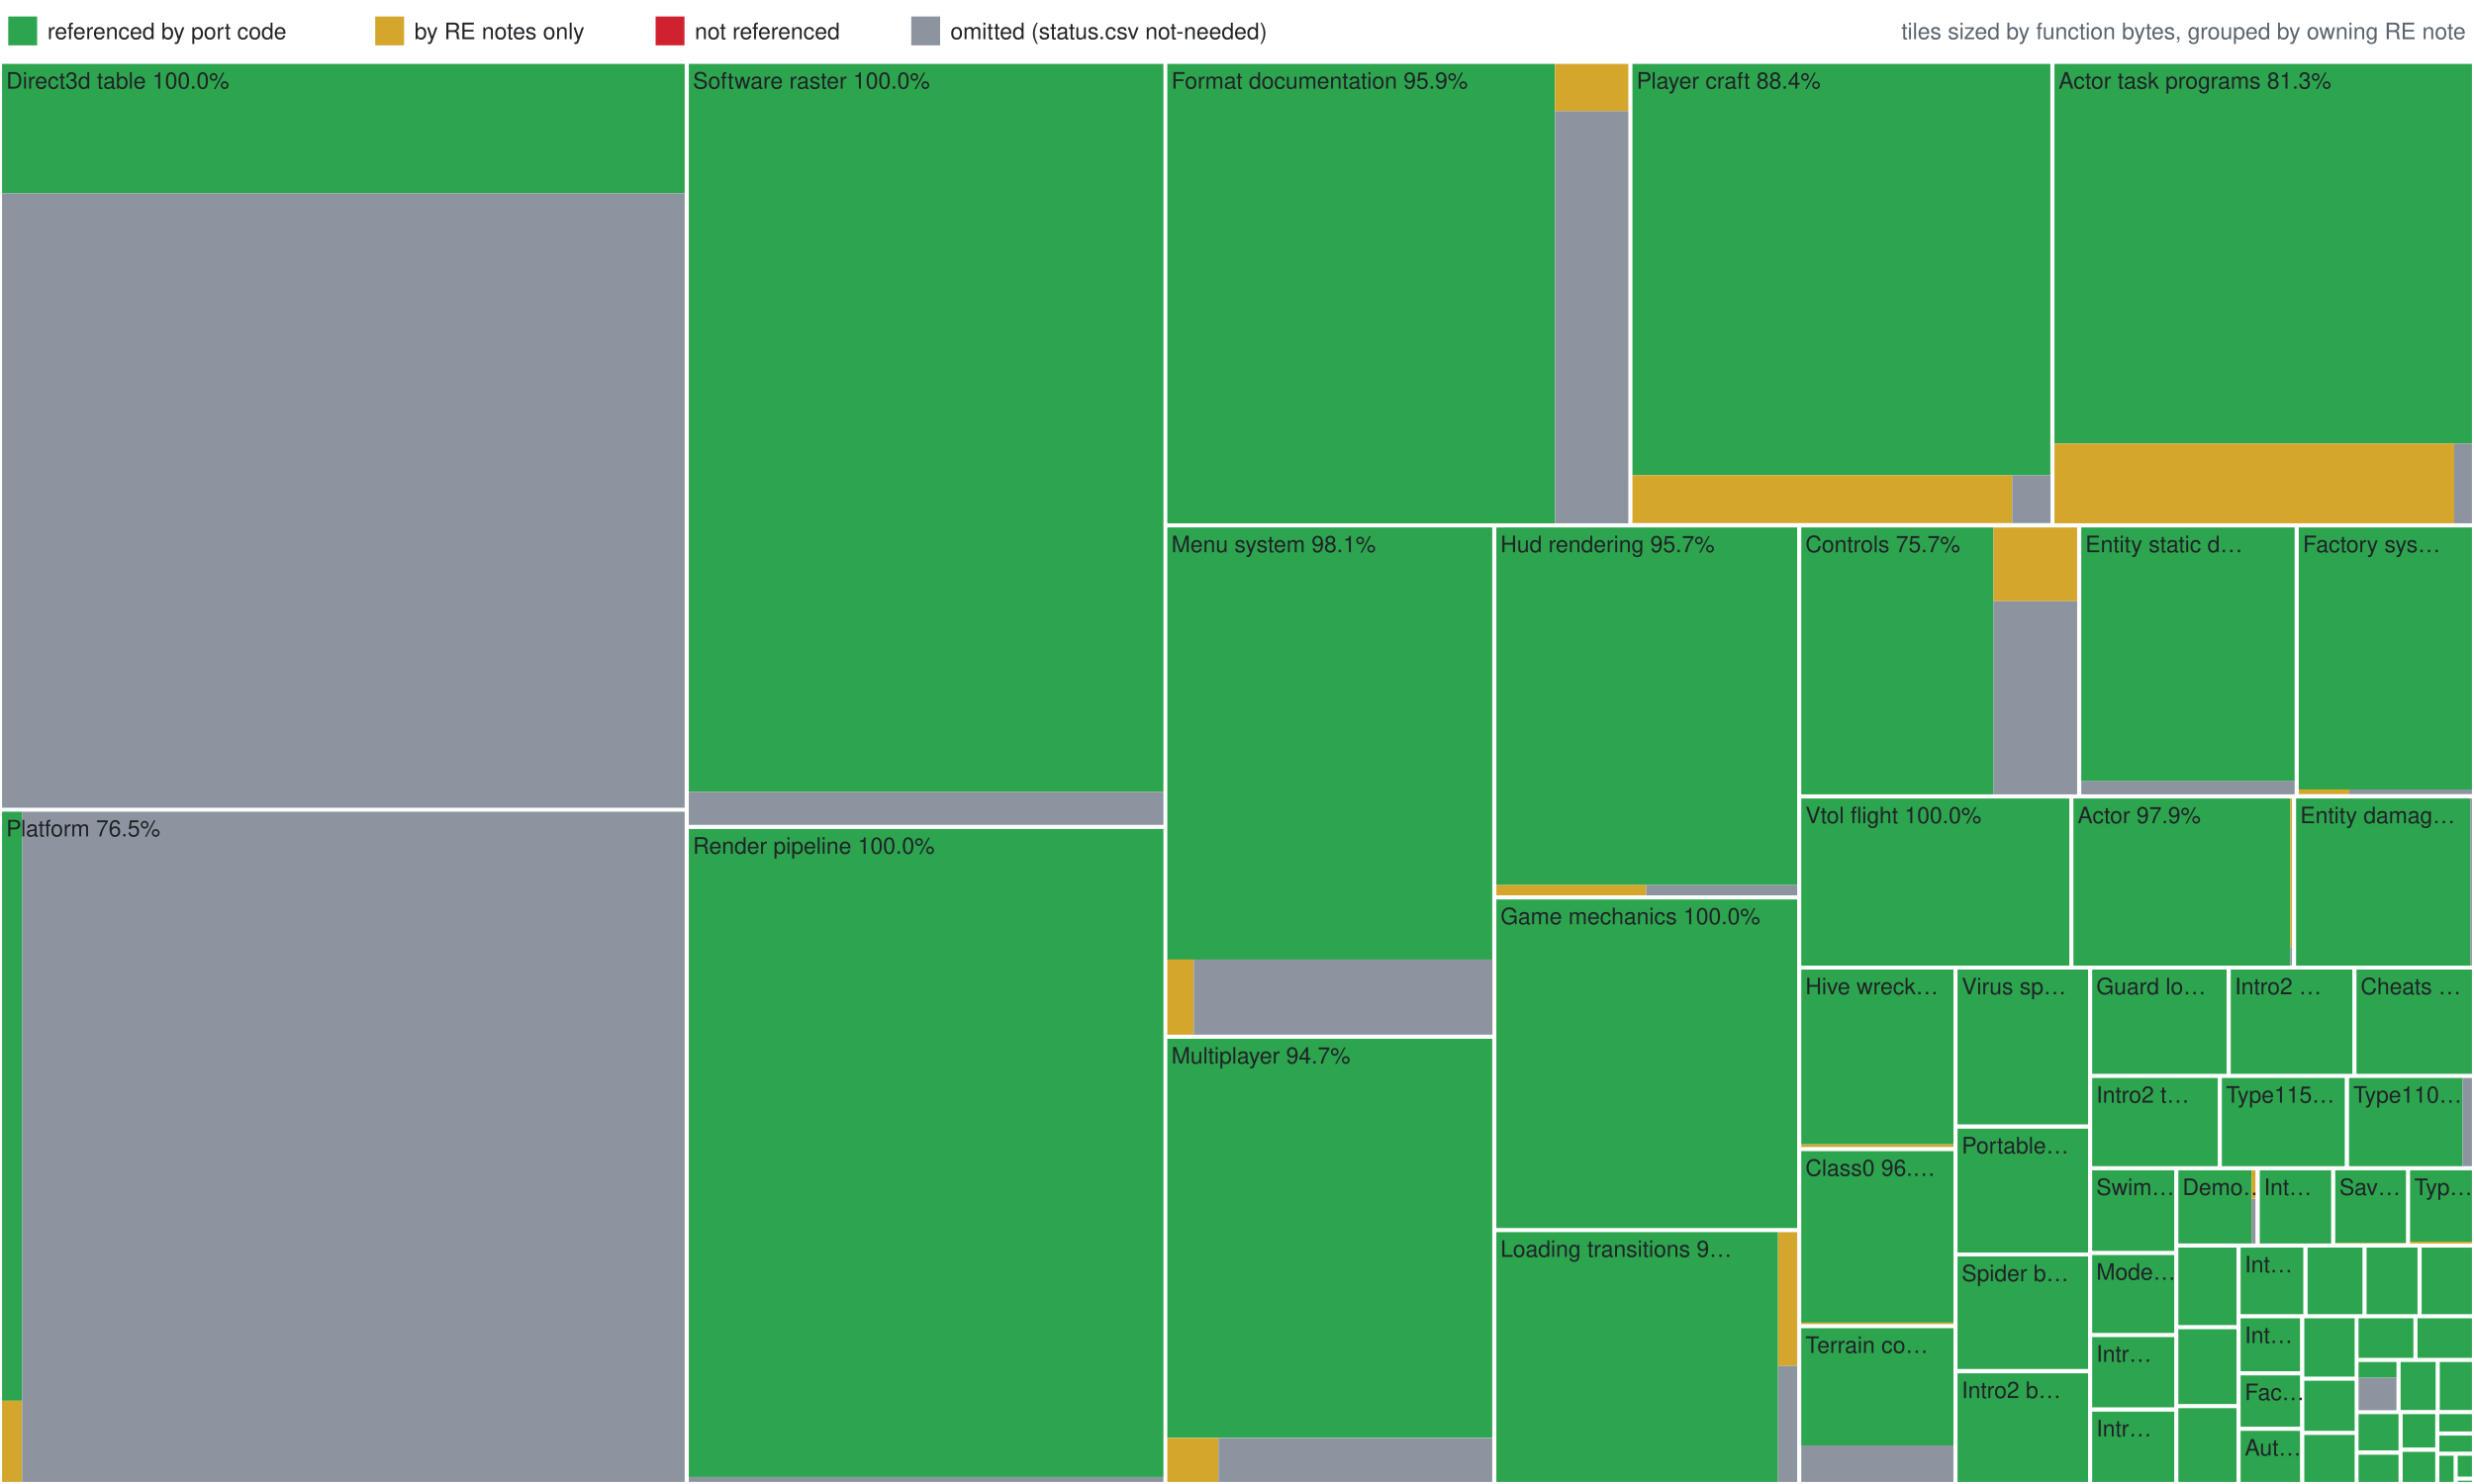
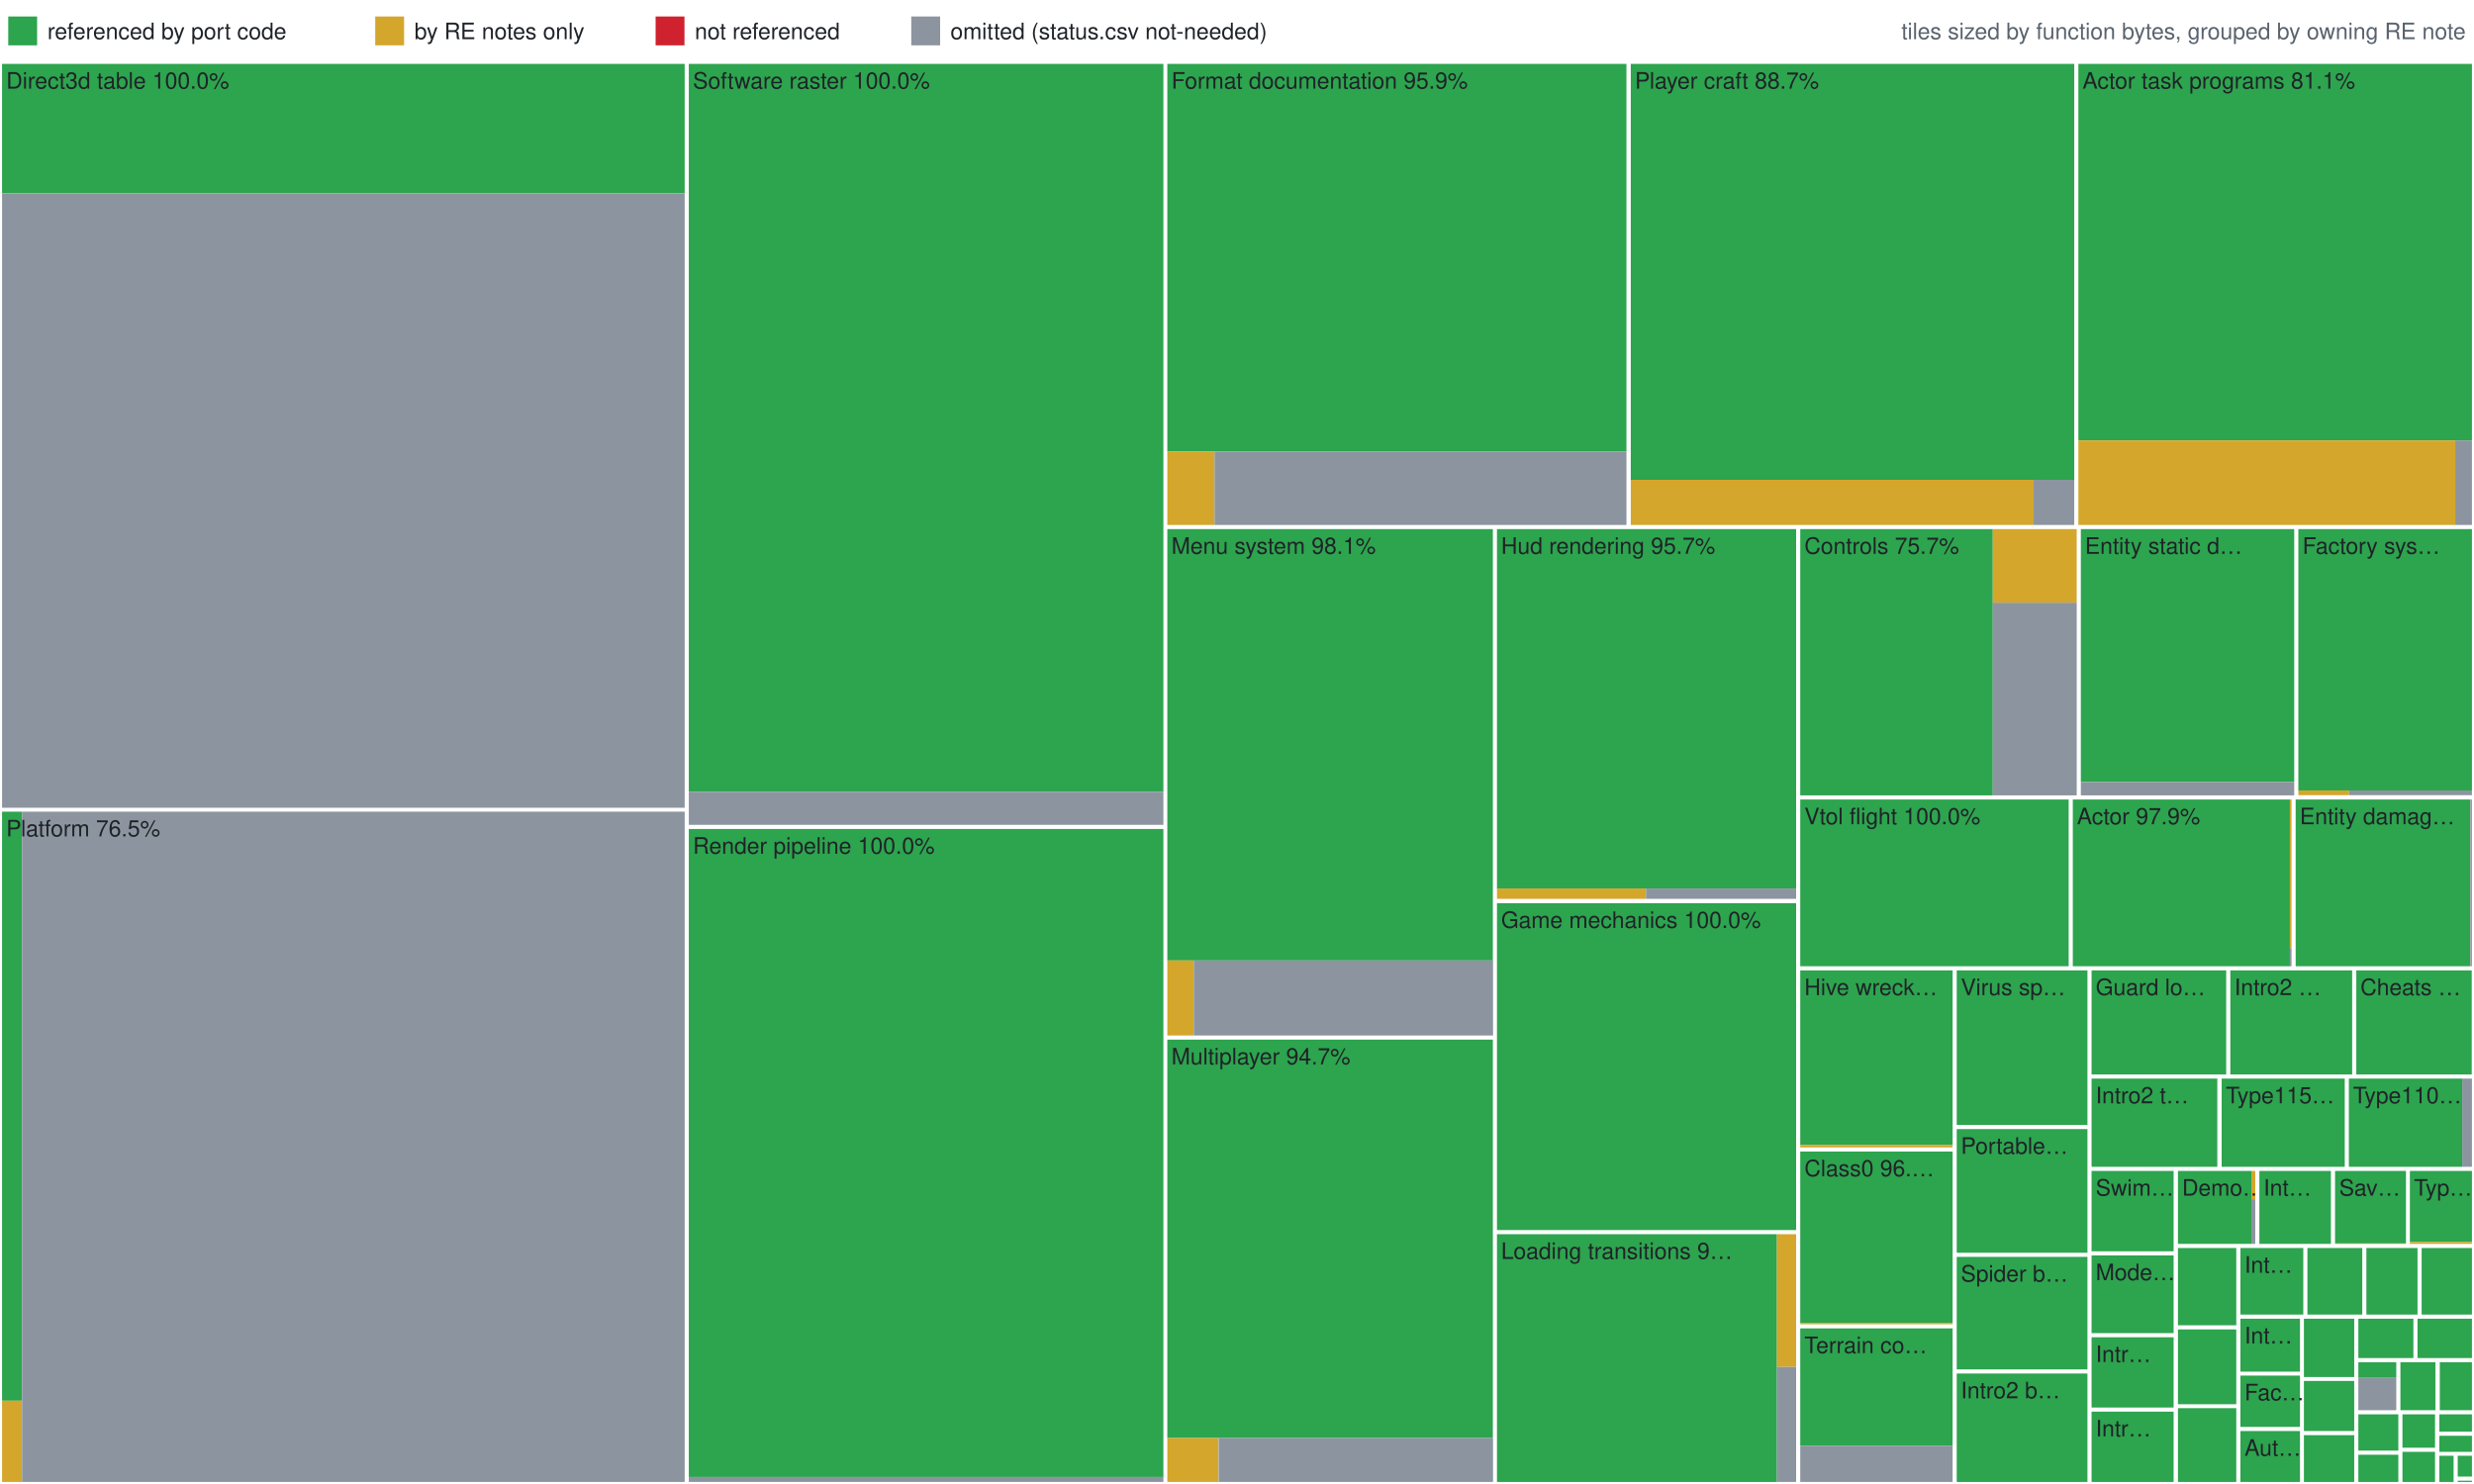
<svg xmlns="http://www.w3.org/2000/svg" width="1200" height="720" viewBox="0 0 1200 720" font-family="Segoe UI, Helvetica, Arial, sans-serif" font-size="11">
  <rect width="1200" height="720" fill="#ffffff" />
  <rect x="4" y="8" width="14" height="14" fill="#2da44e" />
  <text x="23" y="19" fill="#1f2328">referenced by port code</text>
  <rect x="182" y="8" width="14" height="14" fill="#d4a72c" />
  <text x="201" y="19" fill="#1f2328">by RE notes only</text>
  <rect x="318" y="8" width="14" height="14" fill="#cf222e" />
  <text x="337" y="19" fill="#1f2328">not referenced</text>
  <rect x="442" y="8" width="14" height="14" fill="#8c959f" />
  <text x="461" y="19" fill="#1f2328">omitted (status.csv not-needed)</text>
  <text x="1196" y="19" fill="#59636e" text-anchor="end">tiles sized by function bytes, grouped by owning RE note</text>
  <g>
    <rect x="1" y="31" width="331.1" height="62.8" fill="#2da44e" />
    <rect x="1" y="93.8" width="331.1" height="298.1" fill="#8c959f" />
    <text x="3" y="43" fill="#1f2328">Direct3d table 100.0%</text>
  </g>
  <g>
    <rect x="1" y="393.8" width="9.7" height="285.8" fill="#2da44e" />
    <rect x="1" y="679.6" width="9.7" height="39.4" fill="#d4a72c" />
    <rect x="10.7" y="393.8" width="321.4" height="325.2" fill="#8c959f" />
    <text x="3" y="405.8" fill="#1f2328">Platform 76.5%</text>
  </g>
  <g>
    <rect x="334.1" y="31" width="230.2" height="353.2" fill="#2da44e" />
    <rect x="334.1" y="384.2" width="230.2" height="16" fill="#8c959f" />
    <text x="336.1" y="43" fill="#1f2328">Software raster 100.0%</text>
  </g>
  <g>
    <rect x="334.1" y="402.2" width="230.2" height="314.4" fill="#2da44e" />
    <rect x="334.1" y="716.6" width="230.2" height="2.4" fill="#8c959f" />
    <text x="336.1" y="414.2" fill="#1f2328">Render pipeline 100.0%</text>
  </g>
  <g>
-     <rect x="566.2" y="31" width="187.9" height="222.9" fill="#2da44e" />
-     <rect x="754.2" y="31" width="35.6" height="22.9" fill="#d4a72c" />
-     <rect x="754.2" y="53.9" width="35.6" height="200" fill="#8c959f" />
+     <rect x="566.2" y="31" width="222.7" height="188.1" fill="#2da44e" />
+     <rect x="566.2" y="219.1" width="22.9" height="35.6" fill="#d4a72c" />
+     <rect x="589.1" y="219.1" width="199.8" height="35.6" fill="#8c959f" />
    <text x="568.2" y="43" fill="#1f2328">Format documentation 95.9%</text>
  </g>
  <g>
-     <rect x="791.8" y="31" width="202.7" height="199.6" fill="#2da44e" />
-     <rect x="791.8" y="230.6" width="184.2" height="23.2" fill="#d4a72c" />
-     <rect x="976" y="230.6" width="18.6" height="23.2" fill="#8c959f" />
-     <text x="793.8" y="43" fill="#1f2328">Player craft 88.4%</text>
-   </g>
-   <g>
-     <rect x="996.5" y="31" width="202.5" height="184.2" fill="#2da44e" />
-     <rect x="996.5" y="215.2" width="193.9" height="38.7" fill="#d4a72c" />
-     <rect x="1190.4" y="215.2" width="8.6" height="38.7" fill="#8c959f" />
-     <text x="998.5" y="43" fill="#1f2328">Actor task programs 81.3%</text>
-   </g>
-   <g>
-     <rect x="566.2" y="255.9" width="157.6" height="209.7" fill="#2da44e" />
-     <rect x="566.2" y="465.5" width="12.7" height="36.5" fill="#d4a72c" />
-     <rect x="579" y="465.5" width="144.9" height="36.5" fill="#8c959f" />
-     <text x="568.2" y="267.9" fill="#1f2328">Menu system 98.1%</text>
-   </g>
-   <g>
-     <rect x="566.2" y="504" width="157.6" height="193.6" fill="#2da44e" />
+     <rect x="791" y="31" width="215.1" height="201.8" fill="#2da44e" />
+     <rect x="791" y="232.8" width="195.4" height="21.9" fill="#d4a72c" />
+     <rect x="986.4" y="232.8" width="19.7" height="21.9" fill="#8c959f" />
+     <text x="793" y="43" fill="#1f2328">Player craft 88.7%</text>
+   </g>
+   <g>
+     <rect x="1008.1" y="31" width="190.9" height="182.7" fill="#2da44e" />
+     <rect x="1008.1" y="213.7" width="182.8" height="41" fill="#d4a72c" />
+     <rect x="1190.9" y="213.7" width="8.1" height="41" fill="#8c959f" />
+     <text x="1010.1" y="43" fill="#1f2328">Actor task programs 81.1%</text>
+   </g>
+   <g>
+     <rect x="566.2" y="256.7" width="157.9" height="209.3" fill="#2da44e" />
+     <rect x="566.2" y="466" width="12.7" height="36.4" fill="#d4a72c" />
+     <rect x="579" y="466" width="145.2" height="36.4" fill="#8c959f" />
+     <text x="568.2" y="268.7" fill="#1f2328">Menu system 98.1%</text>
+   </g>
+   <g>
+     <rect x="566.2" y="504.4" width="157.9" height="193.3" fill="#2da44e" />
    <rect x="566.2" y="697.7" width="24.8" height="21.3" fill="#d4a72c" />
-     <rect x="591" y="697.7" width="132.8" height="21.3" fill="#8c959f" />
-     <text x="568.2" y="516" fill="#1f2328">Multiplayer 94.7%</text>
-   </g>
-   <g>
-     <rect x="725.8" y="255.9" width="145.9" height="173.5" fill="#2da44e" />
-     <rect x="725.8" y="429.4" width="72.7" height="5" fill="#d4a72c" />
-     <rect x="798.5" y="429.4" width="73.2" height="5" fill="#8c959f" />
-     <text x="727.8" y="267.9" fill="#1f2328">Hud rendering 95.7%</text>
-   </g>
-   <g>
-     <rect x="725.8" y="436.4" width="145.9" height="159.4" fill="#2da44e" />
-     <text x="727.8" y="448.4" fill="#1f2328">Game mechanics 100.0%</text>
-   </g>
-   <g>
-     <rect x="725.8" y="597.8" width="136.6" height="121.2" fill="#2da44e" />
-     <rect x="862.5" y="597.8" width="9.2" height="64.9" fill="#d4a72c" />
-     <rect x="862.5" y="662.7" width="9.2" height="56.3" fill="#8c959f" />
-     <text x="727.8" y="609.8" fill="#1f2328">Loading transitions 9…</text>
-   </g>
-   <g>
-     <rect x="873.7" y="255.9" width="93.2" height="129.5" fill="#2da44e" />
-     <rect x="966.9" y="255.9" width="40.6" height="35.8" fill="#d4a72c" />
-     <rect x="966.9" y="291.7" width="40.6" height="93.7" fill="#8c959f" />
-     <text x="875.7" y="267.9" fill="#1f2328">Controls 75.7%</text>
-   </g>
-   <g>
-     <rect x="1009.5" y="255.9" width="103.5" height="123.1" fill="#2da44e" />
-     <rect x="1009.5" y="378.9" width="103.5" height="6.5" fill="#8c959f" />
-     <text x="1011.5" y="267.9" fill="#1f2328">Entity static d…</text>
-   </g>
-   <g>
-     <rect x="1115" y="255.9" width="84" height="127.2" fill="#2da44e" />
-     <rect x="1115" y="383" width="24.5" height="2.3" fill="#d4a72c" />
-     <rect x="1139.5" y="383" width="59.5" height="2.3" fill="#8c959f" />
-     <text x="1117" y="267.9" fill="#1f2328">Factory sys…</text>
-   </g>
-   <g>
-     <rect x="873.7" y="387.4" width="130" height="81.1" fill="#2da44e" />
-     <text x="875.7" y="399.4" fill="#1f2328">Vtol flight 100.0%</text>
-   </g>
-   <g>
-     <rect x="1005.7" y="387.4" width="105.2" height="81.1" fill="#2da44e" />
-     <rect x="1110.9" y="387.4" width="0.8" height="72.2" fill="#d4a72c" />
-     <rect x="1110.9" y="459.6" width="0.8" height="8.8" fill="#8c959f" />
-     <text x="1007.7" y="399.4" fill="#1f2328">Actor 97.9%</text>
-   </g>
-   <g>
-     <rect x="1113.7" y="387.4" width="84.5" height="81.1" fill="#2da44e" />
-     <rect x="1198.2" y="387.4" width="0.8" height="81.1" fill="#8c959f" />
-     <text x="1115.7" y="399.4" fill="#1f2328">Entity damag…</text>
-   </g>
-   <g>
-     <rect x="873.7" y="470.4" width="73.8" height="84.8" fill="#2da44e" />
-     <rect x="873.7" y="555.3" width="73.8" height="1.2" fill="#d4a72c" />
-     <text x="875.7" y="482.4" fill="#1f2328">Hive wreck…</text>
-   </g>
-   <g>
-     <rect x="873.7" y="558.5" width="73.8" height="83.2" fill="#2da44e" />
-     <rect x="873.7" y="641.7" width="73.8" height="0.7" fill="#d4a72c" />
-     <text x="875.7" y="570.5" fill="#1f2328">Class0 96.…</text>
-   </g>
-   <g>
-     <rect x="873.7" y="644.4" width="73.8" height="57" fill="#2da44e" />
-     <rect x="873.7" y="701.3" width="73.8" height="17.7" fill="#8c959f" />
-     <text x="875.7" y="656.4" fill="#1f2328">Terrain co…</text>
-   </g>
-   <g>
-     <rect x="949.5" y="470.4" width="63.3" height="75.1" fill="#2da44e" />
-     <text x="951.5" y="482.4" fill="#1f2328">Virus sp…</text>
-   </g>
-   <g>
-     <rect x="949.5" y="547.6" width="63.3" height="60.1" fill="#2da44e" />
-     <text x="951.5" y="559.6" fill="#1f2328">Portable…</text>
-   </g>
-   <g>
-     <rect x="949.5" y="609.6" width="63.3" height="54.6" fill="#2da44e" />
-     <text x="951.5" y="621.6" fill="#1f2328">Spider b…</text>
-   </g>
-   <g>
-     <rect x="949.5" y="666.3" width="63.3" height="52.7" fill="#2da44e" />
-     <text x="951.5" y="678.3" fill="#1f2328">Intro2 b…</text>
-   </g>
-   <g>
-     <rect x="1014.8" y="470.4" width="65.2" height="50.6" fill="#2da44e" />
-     <text x="1016.8" y="482.4" fill="#1f2328">Guard lo…</text>
-   </g>
-   <g>
-     <rect x="1082" y="470.4" width="59" height="50.6" fill="#2da44e" />
-     <text x="1084" y="482.4" fill="#1f2328">Intro2 …</text>
-   </g>
-   <g>
-     <rect x="1143" y="470.4" width="56" height="50.6" fill="#2da44e" />
-     <rect x="1199" y="470.4" width="0" height="50.6" fill="#8c959f" />
-     <text x="1145" y="482.4" fill="#1f2328">Cheats …</text>
-   </g>
-   <g>
-     <rect x="1014.8" y="523" width="60.9" height="42.8" fill="#2da44e" />
-     <text x="1016.8" y="535" fill="#1f2328">Intro2 t…</text>
-   </g>
-   <g>
-     <rect x="1077.7" y="523" width="59.6" height="42.8" fill="#2da44e" />
-     <text x="1079.7" y="535" fill="#1f2328">Type115…</text>
-   </g>
-   <g>
-     <rect x="1139.4" y="523" width="55" height="42.8" fill="#2da44e" />
-     <rect x="1194.4" y="523" width="4.6" height="42.8" fill="#8c959f" />
-     <text x="1141.4" y="535" fill="#1f2328">Type110…</text>
-   </g>
-   <g>
-     <rect x="1014.8" y="567.8" width="39.8" height="39.1" fill="#2da44e" />
-     <text x="1016.8" y="579.8" fill="#1f2328">Swim…</text>
-   </g>
-   <g>
-     <rect x="1014.8" y="608.9" width="39.8" height="37.8" fill="#2da44e" />
-     <text x="1016.8" y="620.9" fill="#1f2328">Mode…</text>
-   </g>
-   <g>
-     <rect x="1014.8" y="648.7" width="39.8" height="34.1" fill="#2da44e" />
-     <text x="1016.8" y="660.7" fill="#1f2328">Intr…</text>
-   </g>
-   <g>
-     <rect x="1014.8" y="684.9" width="39.8" height="34.1" fill="#2da44e" />
-     <text x="1016.8" y="696.9" fill="#1f2328">Intr…</text>
-   </g>
-   <g>
-     <rect x="1056.6" y="567.8" width="35.5" height="35.5" fill="#2da44e" />
-     <rect x="1092.1" y="567.8" width="1.9" height="13.7" fill="#d4a72c" />
-     <rect x="1092.1" y="581.6" width="1.9" height="21.7" fill="#8c959f" />
-     <text x="1058.6" y="579.8" fill="#1f2328">Demo…</text>
-   </g>
-   <g>
-     <rect x="1096.1" y="567.8" width="34.6" height="35.5" fill="#2da44e" />
-     <text x="1098.1" y="579.8" fill="#1f2328">Int…</text>
-   </g>
-   <g>
-     <rect x="1132.7" y="567.8" width="34.3" height="35.3" fill="#2da44e" />
-     <rect x="1132.7" y="603.1" width="34.3" height="0.2" fill="#d4a72c" />
-     <text x="1134.7" y="579.8" fill="#1f2328">Sav…</text>
-   </g>
-   <g>
-     <rect x="1169" y="567.8" width="30" height="34.6" fill="#2da44e" />
-     <rect x="1169" y="602.4" width="30" height="0.9" fill="#d4a72c" />
-     <text x="1171" y="579.8" fill="#1f2328">Typ…</text>
-   </g>
-   <g>
-     <rect x="1056.6" y="605.3" width="28.2" height="37.6" fill="#2da44e" />
-   </g>
-   <g>
-     <rect x="1056.6" y="644.9" width="28.2" height="36.3" fill="#2da44e" />
-   </g>
-   <g>
-     <rect x="1056.6" y="683.2" width="28.2" height="35.8" fill="#2da44e" />
-   </g>
-   <g>
-     <rect x="1086.8" y="605.3" width="30.4" height="32.3" fill="#2da44e" />
-     <text x="1088.8" y="617.3" fill="#1f2328">Int…</text>
-   </g>
-   <g>
-     <rect x="1119.3" y="605.3" width="26.6" height="32.3" fill="#2da44e" />
-   </g>
-   <g>
-     <rect x="1147.9" y="605.3" width="24.7" height="32.3" fill="#2da44e" />
-   </g>
-   <g>
-     <rect x="1174.6" y="605.3" width="24.4" height="32.3" fill="#2da44e" />
-   </g>
-   <g>
-     <rect x="1086.8" y="639.6" width="28.8" height="25.7" fill="#2da44e" />
-     <text x="1088.8" y="651.6" fill="#1f2328">Int…</text>
-   </g>
-   <g>
-     <rect x="1086.8" y="667.3" width="28.8" height="24.9" fill="#2da44e" />
-     <text x="1088.8" y="679.3" fill="#1f2328">Fac…</text>
-   </g>
-   <g>
-     <rect x="1086.8" y="694.2" width="28.8" height="24.8" fill="#2da44e" />
-     <text x="1088.8" y="706.2" fill="#1f2328">Aut…</text>
-   </g>
-   <g>
-     <rect x="1117.7" y="639.6" width="24.4" height="28.3" fill="#2da44e" />
-   </g>
-   <g>
-     <rect x="1117.7" y="669.9" width="24.4" height="24.3" fill="#2da44e" />
-   </g>
-   <g>
-     <rect x="1117.7" y="696.2" width="24.4" height="22.8" fill="#2da44e" />
-   </g>
-   <g>
-     <rect x="1144" y="639.6" width="26.6" height="19.2" fill="#2da44e" />
-   </g>
-   <g>
-     <rect x="1172.6" y="639.6" width="26.4" height="19.2" fill="#2da44e" />
-   </g>
-   <g>
-     <rect x="1144" y="660.8" width="18.4" height="7.6" fill="#2da44e" />
-     <rect x="1144" y="668.4" width="18.4" height="15.8" fill="#8c959f" />
-   </g>
-   <g>
-     <rect x="1164.4" y="660.8" width="17" height="23.3" fill="#2da44e" />
-   </g>
-   <g>
-     <rect x="1183.4" y="660.8" width="15.6" height="23.3" fill="#2da44e" />
-   </g>
-   <g>
-     <rect x="1144" y="686.1" width="19.4" height="17.6" fill="#2da44e" />
-   </g>
-   <g>
-     <rect x="1144" y="705.8" width="19.4" height="13.2" fill="#2da44e" />
-   </g>
-   <g>
-     <rect x="1165.4" y="686.1" width="15.8" height="16.2" fill="#2da44e" />
-   </g>
-   <g>
-     <rect x="1165.4" y="704.4" width="15.8" height="14.6" fill="#2da44e" />
-   </g>
-   <g>
-     <rect x="1183.2" y="686.1" width="15.8" height="8.4" fill="#2da44e" />
-   </g>
-   <g>
-     <rect x="1183.2" y="696.5" width="15.8" height="7.8" fill="#2da44e" />
+     <rect x="591.1" y="697.7" width="133.1" height="21.3" fill="#8c959f" />
+     <text x="568.2" y="516.4" fill="#1f2328">Multiplayer 94.7%</text>
+   </g>
+   <g>
+     <rect x="726.1" y="256.7" width="145.1" height="174.5" fill="#2da44e" />
+     <rect x="726.1" y="431.1" width="72.3" height="5" fill="#d4a72c" />
+     <rect x="798.4" y="431.1" width="72.8" height="5" fill="#8c959f" />
+     <text x="728.1" y="268.7" fill="#1f2328">Hud rendering 95.7%</text>
+   </g>
+   <g>
+     <rect x="726.1" y="438.2" width="145.1" height="158.6" fill="#2da44e" />
+     <text x="728.1" y="450.2" fill="#1f2328">Game mechanics 100.0%</text>
+   </g>
+   <g>
+     <rect x="726.1" y="598.8" width="135.8" height="120.2" fill="#2da44e" />
+     <rect x="861.9" y="598.8" width="9.3" height="64.4" fill="#d4a72c" />
+     <rect x="861.9" y="663.2" width="9.3" height="55.8" fill="#8c959f" />
+     <text x="728.1" y="610.8" fill="#1f2328">Loading transitions 9…</text>
+   </g>
+   <g>
+     <rect x="873.2" y="256.7" width="93.4" height="129.2" fill="#2da44e" />
+     <rect x="966.6" y="256.7" width="40.7" height="35.7" fill="#d4a72c" />
+     <rect x="966.6" y="292.4" width="40.7" height="93.5" fill="#8c959f" />
+     <text x="875.2" y="268.7" fill="#1f2328">Controls 75.7%</text>
+   </g>
+   <g>
+     <rect x="1009.3" y="256.7" width="103.5" height="122.7" fill="#2da44e" />
+     <rect x="1009.3" y="379.4" width="103.5" height="6.5" fill="#8c959f" />
+     <text x="1011.3" y="268.7" fill="#1f2328">Entity static d…</text>
+   </g>
+   <g>
+     <rect x="1114.8" y="256.7" width="84.2" height="126.9" fill="#2da44e" />
+     <rect x="1114.8" y="383.5" width="24.6" height="2.3" fill="#d4a72c" />
+     <rect x="1139.4" y="383.5" width="59.6" height="2.3" fill="#8c959f" />
+     <text x="1116.8" y="268.7" fill="#1f2328">Factory sys…</text>
+   </g>
+   <g>
+     <rect x="873.2" y="387.9" width="130.2" height="80.9" fill="#2da44e" />
+     <text x="875.2" y="399.9" fill="#1f2328">Vtol flight 100.0%</text>
+   </g>
+   <g>
+     <rect x="1005.4" y="387.9" width="105.3" height="80.9" fill="#2da44e" />
+     <rect x="1110.7" y="387.9" width="0.8" height="72.1" fill="#d4a72c" />
+     <rect x="1110.7" y="460" width="0.8" height="8.8" fill="#8c959f" />
+     <text x="1007.4" y="399.9" fill="#1f2328">Actor 97.9%</text>
+   </g>
+   <g>
+     <rect x="1113.5" y="387.9" width="84.6" height="80.9" fill="#2da44e" />
+     <rect x="1198.2" y="387.9" width="0.8" height="80.9" fill="#8c959f" />
+     <text x="1115.5" y="399.9" fill="#1f2328">Entity damag…</text>
+   </g>
+   <g>
+     <rect x="873.2" y="470.8" width="73.9" height="84.7" fill="#2da44e" />
+     <rect x="873.2" y="555.5" width="73.9" height="1.2" fill="#d4a72c" />
+     <text x="875.2" y="482.8" fill="#1f2328">Hive wreck…</text>
+   </g>
+   <g>
+     <rect x="873.2" y="558.7" width="73.9" height="83.1" fill="#2da44e" />
+     <rect x="873.2" y="641.8" width="73.9" height="0.7" fill="#d4a72c" />
+     <text x="875.2" y="570.7" fill="#1f2328">Class0 96.…</text>
+   </g>
+   <g>
+     <rect x="873.2" y="644.5" width="73.9" height="56.9" fill="#2da44e" />
+     <rect x="873.2" y="701.4" width="73.9" height="17.6" fill="#8c959f" />
+     <text x="875.2" y="656.5" fill="#1f2328">Terrain co…</text>
+   </g>
+   <g>
+     <rect x="949.1" y="470.8" width="63.4" height="75" fill="#2da44e" />
+     <text x="951.1" y="482.8" fill="#1f2328">Virus sp…</text>
+   </g>
+   <g>
+     <rect x="949.1" y="547.8" width="63.4" height="60" fill="#2da44e" />
+     <text x="951.1" y="559.8" fill="#1f2328">Portable…</text>
+   </g>
+   <g>
+     <rect x="949.1" y="609.8" width="63.4" height="54.6" fill="#2da44e" />
+     <text x="951.1" y="621.8" fill="#1f2328">Spider b…</text>
+   </g>
+   <g>
+     <rect x="949.1" y="666.4" width="63.4" height="52.6" fill="#2da44e" />
+     <text x="951.1" y="678.4" fill="#1f2328">Intro2 b…</text>
+   </g>
+   <g>
+     <rect x="1014.5" y="470.8" width="65.3" height="50.5" fill="#2da44e" />
+     <text x="1016.5" y="482.8" fill="#1f2328">Guard lo…</text>
+   </g>
+   <g>
+     <rect x="1081.8" y="470.8" width="59.1" height="50.5" fill="#2da44e" />
+     <text x="1083.8" y="482.8" fill="#1f2328">Intro2 …</text>
+   </g>
+   <g>
+     <rect x="1142.9" y="470.8" width="56" height="50.5" fill="#2da44e" />
+     <rect x="1199" y="470.8" width="0" height="50.5" fill="#8c959f" />
+     <text x="1144.9" y="482.8" fill="#1f2328">Cheats …</text>
+   </g>
+   <g>
+     <rect x="1014.5" y="523.3" width="61" height="42.8" fill="#2da44e" />
+     <text x="1016.5" y="535.3" fill="#1f2328">Intro2 t…</text>
+   </g>
+   <g>
+     <rect x="1077.6" y="523.3" width="59.7" height="42.8" fill="#2da44e" />
+     <text x="1079.6" y="535.3" fill="#1f2328">Type115…</text>
+   </g>
+   <g>
+     <rect x="1139.3" y="523.3" width="55.1" height="42.8" fill="#2da44e" />
+     <rect x="1194.3" y="523.3" width="4.7" height="42.8" fill="#8c959f" />
+     <text x="1141.3" y="535.3" fill="#1f2328">Type110…</text>
+   </g>
+   <g>
+     <rect x="1014.5" y="568.1" width="39.8" height="39" fill="#2da44e" />
+     <text x="1016.5" y="580.1" fill="#1f2328">Swim…</text>
+   </g>
+   <g>
+     <rect x="1014.5" y="609.1" width="39.8" height="37.7" fill="#2da44e" />
+     <text x="1016.5" y="621.1" fill="#1f2328">Mode…</text>
+   </g>
+   <g>
+     <rect x="1014.5" y="648.8" width="39.8" height="34.1" fill="#2da44e" />
+     <text x="1016.5" y="660.8" fill="#1f2328">Intr…</text>
+   </g>
+   <g>
+     <rect x="1014.5" y="684.9" width="39.8" height="34.1" fill="#2da44e" />
+     <text x="1016.5" y="696.9" fill="#1f2328">Intr…</text>
+   </g>
+   <g>
+     <rect x="1056.4" y="568.1" width="35.6" height="35.4" fill="#2da44e" />
+     <rect x="1092" y="568.1" width="1.9" height="13.7" fill="#d4a72c" />
+     <rect x="1092" y="581.8" width="1.9" height="21.7" fill="#8c959f" />
+     <text x="1058.4" y="580.1" fill="#1f2328">Demo…</text>
+   </g>
+   <g>
+     <rect x="1095.9" y="568.1" width="34.7" height="35.4" fill="#2da44e" />
+     <text x="1097.9" y="580.1" fill="#1f2328">Int…</text>
+   </g>
+   <g>
+     <rect x="1132.6" y="568.1" width="34.4" height="35.2" fill="#2da44e" />
+     <rect x="1132.6" y="603.3" width="34.4" height="0.2" fill="#d4a72c" />
+     <text x="1134.6" y="580.1" fill="#1f2328">Sav…</text>
+   </g>
+   <g>
+     <rect x="1168.9" y="568.1" width="30.1" height="34.5" fill="#2da44e" />
+     <rect x="1168.9" y="602.6" width="30.1" height="0.9" fill="#d4a72c" />
+     <text x="1170.9" y="580.1" fill="#1f2328">Typ…</text>
+   </g>
+   <g>
+     <rect x="1056.4" y="605.5" width="28.3" height="37.5" fill="#2da44e" />
+   </g>
+   <g>
+     <rect x="1056.4" y="645" width="28.3" height="36.3" fill="#2da44e" />
+   </g>
+   <g>
+     <rect x="1056.4" y="683.2" width="28.3" height="35.8" fill="#2da44e" />
+   </g>
+   <g>
+     <rect x="1086.7" y="605.5" width="30.5" height="32.3" fill="#2da44e" />
+     <text x="1088.7" y="617.5" fill="#1f2328">Int…</text>
+   </g>
+   <g>
+     <rect x="1119.2" y="605.5" width="26.6" height="32.3" fill="#2da44e" />
+   </g>
+   <g>
+     <rect x="1147.8" y="605.5" width="24.8" height="32.3" fill="#2da44e" />
+   </g>
+   <g>
+     <rect x="1174.6" y="605.5" width="24.4" height="32.3" fill="#2da44e" />
+   </g>
+   <g>
+     <rect x="1086.7" y="639.8" width="28.9" height="25.7" fill="#2da44e" />
+     <text x="1088.7" y="651.8" fill="#1f2328">Int…</text>
+   </g>
+   <g>
+     <rect x="1086.7" y="667.4" width="28.9" height="24.9" fill="#2da44e" />
+     <text x="1088.7" y="679.4" fill="#1f2328">Fac…</text>
+   </g>
+   <g>
+     <rect x="1086.7" y="694.3" width="28.9" height="24.7" fill="#2da44e" />
+     <text x="1088.7" y="706.3" fill="#1f2328">Aut…</text>
+   </g>
+   <g>
+     <rect x="1117.5" y="639.8" width="24.4" height="28.3" fill="#2da44e" />
+   </g>
+   <g>
+     <rect x="1117.5" y="670" width="24.4" height="24.3" fill="#2da44e" />
+   </g>
+   <g>
+     <rect x="1117.5" y="696.3" width="24.4" height="22.7" fill="#2da44e" />
+   </g>
+   <g>
+     <rect x="1143.9" y="639.8" width="26.7" height="19.1" fill="#2da44e" />
+   </g>
+   <g>
+     <rect x="1172.6" y="639.8" width="26.4" height="19.1" fill="#2da44e" />
+   </g>
+   <g>
+     <rect x="1143.9" y="660.9" width="18.4" height="7.6" fill="#2da44e" />
+     <rect x="1143.9" y="668.5" width="18.4" height="15.7" fill="#8c959f" />
+   </g>
+   <g>
+     <rect x="1164.3" y="660.9" width="17" height="23.3" fill="#2da44e" />
+   </g>
+   <g>
+     <rect x="1183.4" y="660.9" width="15.6" height="23.3" fill="#2da44e" />
+   </g>
+   <g>
+     <rect x="1143.9" y="686.2" width="19.4" height="17.6" fill="#2da44e" />
+   </g>
+   <g>
+     <rect x="1143.9" y="705.8" width="19.4" height="13.2" fill="#2da44e" />
+   </g>
+   <g>
+     <rect x="1165.3" y="686.2" width="15.8" height="16.2" fill="#2da44e" />
+   </g>
+   <g>
+     <rect x="1165.3" y="704.4" width="15.8" height="14.6" fill="#2da44e" />
+   </g>
+   <g>
+     <rect x="1183.2" y="686.2" width="15.8" height="8.4" fill="#2da44e" />
+   </g>
+   <g>
+     <rect x="1183.2" y="696.6" width="15.8" height="7.8" fill="#2da44e" />
  </g>
  <g>
    <rect x="1183.2" y="706.3" width="6.9" height="12.7" fill="#2da44e" />
  </g>
  <g>
    <rect x="1192.1" y="706.3" width="6.9" height="10.1" fill="#2da44e" />
  </g>
  <g>
    <rect x="1192.1" y="718.4" width="6.9" height="0.6" fill="#2da44e" />
  </g>
</svg>
